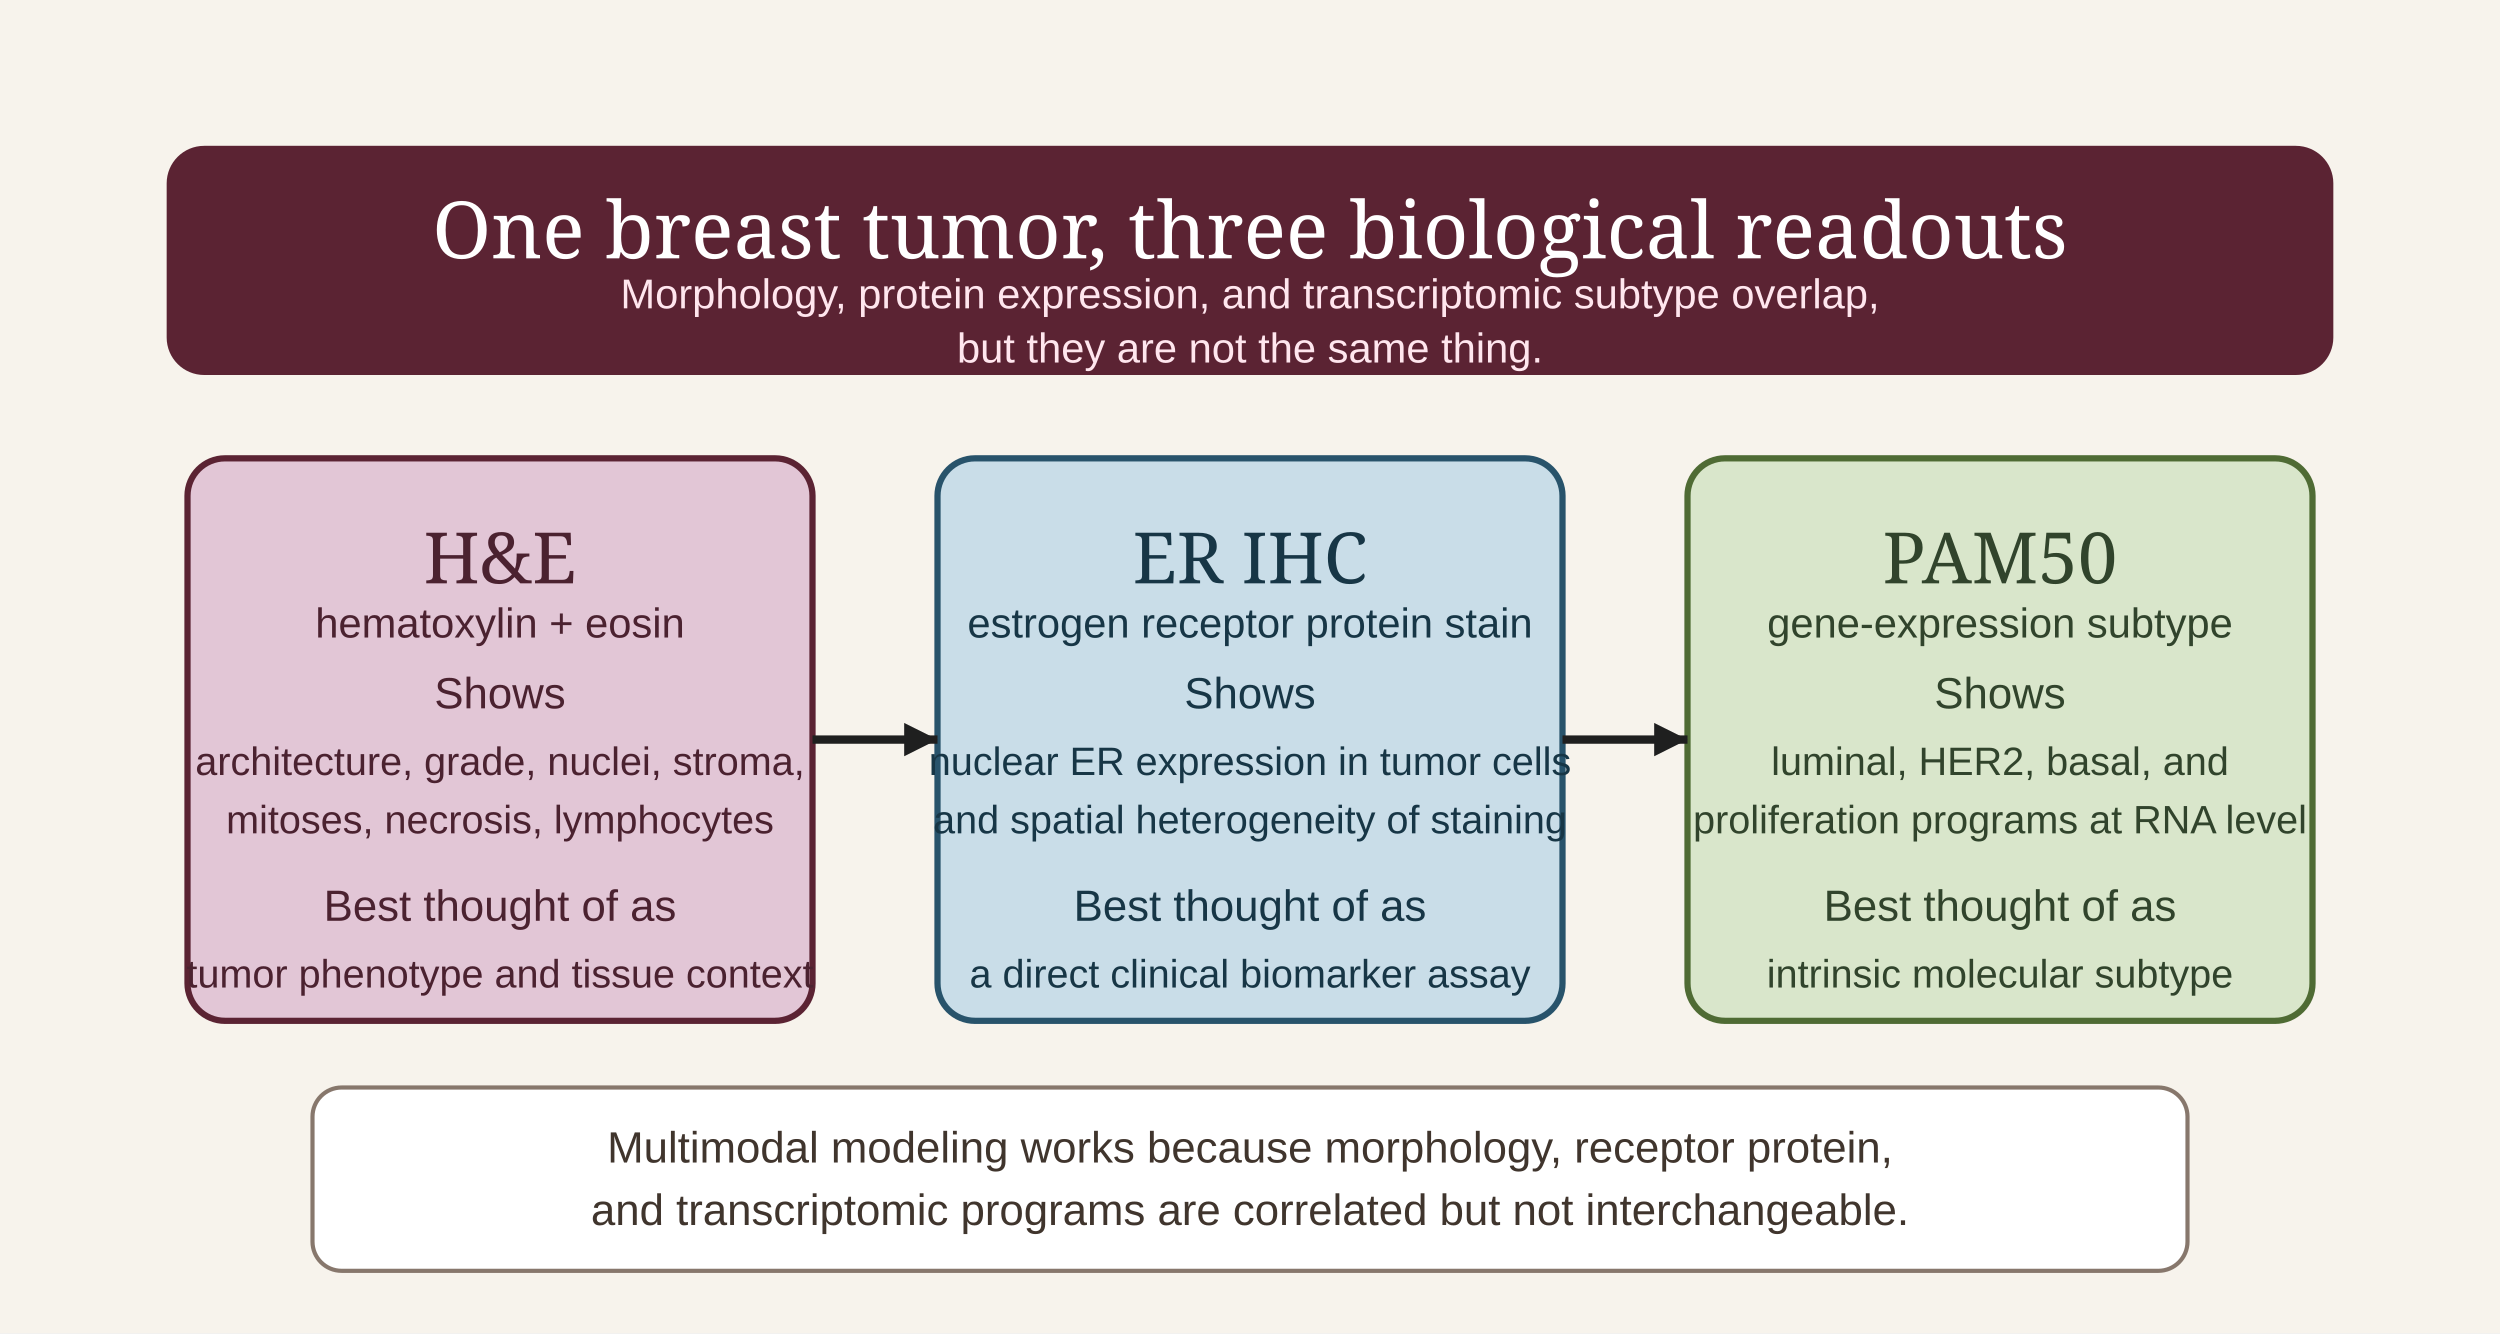
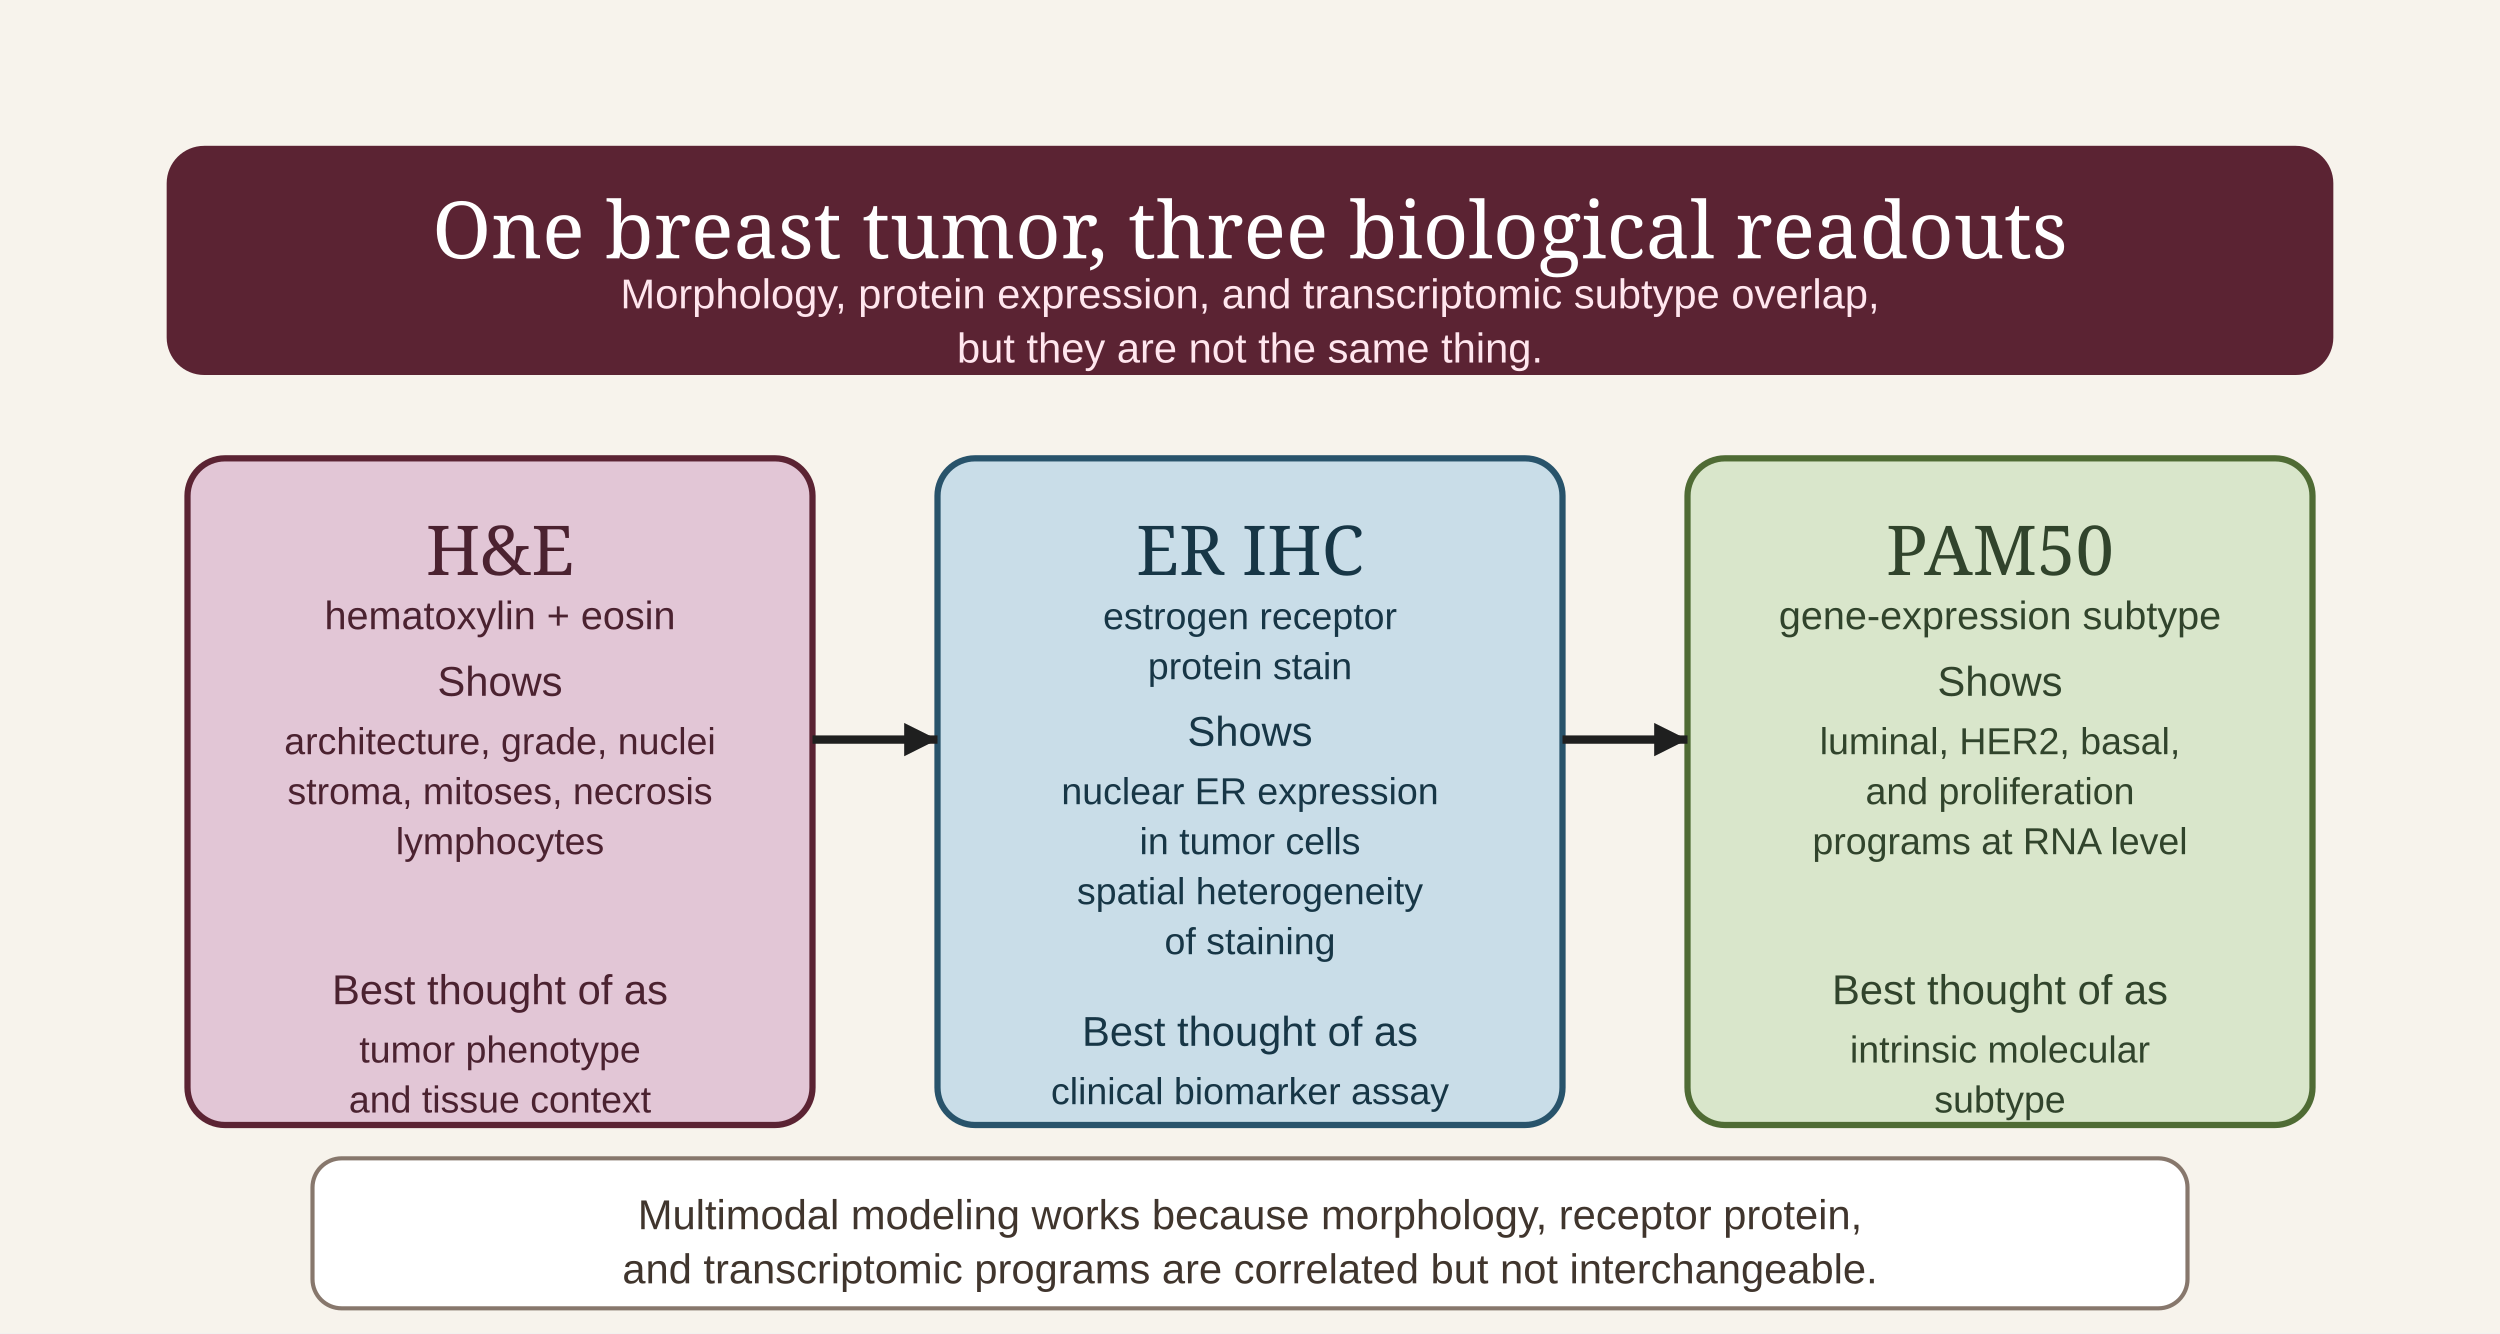
<svg xmlns="http://www.w3.org/2000/svg" width="1200" height="640" viewBox="0 0 1200 640" role="img" aria-labelledby="title desc">
  <rect width="1200" height="640" fill="#f7f3ec" />
  <rect x="80" y="70" width="1040" height="110" rx="18" fill="#5b2333" />
  <text x="600" y="124" font-family="Georgia, serif" font-size="38" fill="#ffffff" text-anchor="middle">One breast tumor, three biological readouts</text>
  <text x="600" y="148" font-family="Arial, sans-serif" font-size="20" fill="#ffe6ee" text-anchor="middle">Morphology, protein expression, and transcriptomic subtype overlap,</text>
  <text x="600" y="174" font-family="Arial, sans-serif" font-size="20" fill="#ffe6ee" text-anchor="middle">but they are not the same thing.</text>
-   <rect x="90" y="220" width="300" height="270" rx="18" fill="#e2c6d6" stroke="#5b2333" stroke-width="3" />
-   <text x="240" y="280" font-family="Georgia, serif" font-size="34" fill="#4b2230" text-anchor="middle">H&amp;E</text>
-   <text x="240" y="306" font-family="Arial, sans-serif" font-size="20" fill="#4b2230" text-anchor="middle">hematoxylin + eosin</text>
-   <text x="240" y="340" font-family="Arial, sans-serif" font-size="21" fill="#4b2230" text-anchor="middle">Shows</text>
-   <text x="240" y="372" font-family="Arial, sans-serif" font-size="19" fill="#4b2230" text-anchor="middle">architecture, grade, nuclei, stroma,</text>
-   <text x="240" y="400" font-family="Arial, sans-serif" font-size="19" fill="#4b2230" text-anchor="middle">mitoses, necrosis, lymphocytes</text>
-   <text x="240" y="442" font-family="Arial, sans-serif" font-size="21" fill="#4b2230" text-anchor="middle">Best thought of as</text>
-   <text x="240" y="474" font-family="Arial, sans-serif" font-size="19" fill="#4b2230" text-anchor="middle">tumor phenotype and tissue context</text>
-   <rect x="450" y="220" width="300" height="270" rx="18" fill="#c9dde8" stroke="#28536b" stroke-width="3" />
-   <text x="600" y="280" font-family="Georgia, serif" font-size="34" fill="#173646" text-anchor="middle">ER IHC</text>
-   <text x="600" y="306" font-family="Arial, sans-serif" font-size="20" fill="#173646" text-anchor="middle">estrogen receptor protein stain</text>
-   <text x="600" y="340" font-family="Arial, sans-serif" font-size="21" fill="#173646" text-anchor="middle">Shows</text>
-   <text x="600" y="372" font-family="Arial, sans-serif" font-size="19" fill="#173646" text-anchor="middle">nuclear ER expression in tumor cells</text>
-   <text x="600" y="400" font-family="Arial, sans-serif" font-size="19" fill="#173646" text-anchor="middle">and spatial heterogeneity of staining</text>
-   <text x="600" y="442" font-family="Arial, sans-serif" font-size="21" fill="#173646" text-anchor="middle">Best thought of as</text>
-   <text x="600" y="474" font-family="Arial, sans-serif" font-size="19" fill="#173646" text-anchor="middle">a direct clinical biomarker assay</text>
-   <rect x="810" y="220" width="300" height="270" rx="18" fill="#d9e6cb" stroke="#4f6b34" stroke-width="3" />
-   <text x="960" y="280" font-family="Georgia, serif" font-size="34" fill="#31442c" text-anchor="middle">PAM50</text>
-   <text x="960" y="306" font-family="Arial, sans-serif" font-size="20" fill="#31442c" text-anchor="middle">gene-expression subtype</text>
-   <text x="960" y="340" font-family="Arial, sans-serif" font-size="21" fill="#31442c" text-anchor="middle">Shows</text>
-   <text x="960" y="372" font-family="Arial, sans-serif" font-size="19" fill="#31442c" text-anchor="middle">luminal, HER2, basal, and</text>
-   <text x="960" y="400" font-family="Arial, sans-serif" font-size="19" fill="#31442c" text-anchor="middle">proliferation programs at RNA level</text>
-   <text x="960" y="442" font-family="Arial, sans-serif" font-size="21" fill="#31442c" text-anchor="middle">Best thought of as</text>
-   <text x="960" y="474" font-family="Arial, sans-serif" font-size="19" fill="#31442c" text-anchor="middle">intrinsic molecular subtype</text>
+   <rect x="90" y="220" width="300" height="320" rx="18" fill="#e2c6d6" stroke="#5b2333" stroke-width="3" />
+   <text x="240" y="276" font-family="Georgia, serif" font-size="33" fill="#4b2230" text-anchor="middle">H&amp;E</text>
+   <text x="240" y="302" font-family="Arial, sans-serif" font-size="19" fill="#4b2230" text-anchor="middle">hematoxylin + eosin</text>
+   <text x="240" y="334" font-family="Arial, sans-serif" font-size="20" fill="#4b2230" text-anchor="middle">Shows</text>
+   <text x="240" y="362" font-family="Arial, sans-serif" font-size="18" fill="#4b2230" text-anchor="middle">architecture, grade, nuclei</text>
+   <text x="240" y="386" font-family="Arial, sans-serif" font-size="18" fill="#4b2230" text-anchor="middle">stroma, mitoses, necrosis</text>
+   <text x="240" y="410" font-family="Arial, sans-serif" font-size="18" fill="#4b2230" text-anchor="middle">lymphocytes</text>
+   <text x="240" y="482" font-family="Arial, sans-serif" font-size="20" fill="#4b2230" text-anchor="middle">Best thought of as</text>
+   <text x="240" y="510" font-family="Arial, sans-serif" font-size="18" fill="#4b2230" text-anchor="middle">tumor phenotype</text>
+   <text x="240" y="534" font-family="Arial, sans-serif" font-size="18" fill="#4b2230" text-anchor="middle">and tissue context</text>
+   <rect x="450" y="220" width="300" height="320" rx="18" fill="#c9dde8" stroke="#28536b" stroke-width="3" />
+   <text x="600" y="276" font-family="Georgia, serif" font-size="33" fill="#173646" text-anchor="middle">ER IHC</text>
+   <text x="600" y="302" font-family="Arial, sans-serif" font-size="18" fill="#173646" text-anchor="middle">estrogen receptor</text>
+   <text x="600" y="326" font-family="Arial, sans-serif" font-size="18" fill="#173646" text-anchor="middle">protein stain</text>
+   <text x="600" y="358" font-family="Arial, sans-serif" font-size="20" fill="#173646" text-anchor="middle">Shows</text>
+   <text x="600" y="386" font-family="Arial, sans-serif" font-size="18" fill="#173646" text-anchor="middle">nuclear ER expression</text>
+   <text x="600" y="410" font-family="Arial, sans-serif" font-size="18" fill="#173646" text-anchor="middle">in tumor cells</text>
+   <text x="600" y="434" font-family="Arial, sans-serif" font-size="18" fill="#173646" text-anchor="middle">spatial heterogeneity</text>
+   <text x="600" y="458" font-family="Arial, sans-serif" font-size="18" fill="#173646" text-anchor="middle">of staining</text>
+   <text x="600" y="502" font-family="Arial, sans-serif" font-size="20" fill="#173646" text-anchor="middle">Best thought of as</text>
+   <text x="600" y="530" font-family="Arial, sans-serif" font-size="18" fill="#173646" text-anchor="middle">clinical biomarker assay</text>
+   <rect x="810" y="220" width="300" height="320" rx="18" fill="#d9e6cb" stroke="#4f6b34" stroke-width="3" />
+   <text x="960" y="276" font-family="Georgia, serif" font-size="33" fill="#31442c" text-anchor="middle">PAM50</text>
+   <text x="960" y="302" font-family="Arial, sans-serif" font-size="19" fill="#31442c" text-anchor="middle">gene-expression subtype</text>
+   <text x="960" y="334" font-family="Arial, sans-serif" font-size="20" fill="#31442c" text-anchor="middle">Shows</text>
+   <text x="960" y="362" font-family="Arial, sans-serif" font-size="18" fill="#31442c" text-anchor="middle">luminal, HER2, basal,</text>
+   <text x="960" y="386" font-family="Arial, sans-serif" font-size="18" fill="#31442c" text-anchor="middle">and proliferation</text>
+   <text x="960" y="410" font-family="Arial, sans-serif" font-size="18" fill="#31442c" text-anchor="middle">programs at RNA level</text>
+   <text x="960" y="482" font-family="Arial, sans-serif" font-size="20" fill="#31442c" text-anchor="middle">Best thought of as</text>
+   <text x="960" y="510" font-family="Arial, sans-serif" font-size="18" fill="#31442c" text-anchor="middle">intrinsic molecular</text>
+   <text x="960" y="534" font-family="Arial, sans-serif" font-size="18" fill="#31442c" text-anchor="middle">subtype</text>
  <line x1="390" y1="355" x2="450" y2="355" stroke="#1f1f1f" stroke-width="4" />
  <polygon points="450,355 434,347 434,363" fill="#1f1f1f" />
  <line x1="750" y1="355" x2="810" y2="355" stroke="#1f1f1f" stroke-width="4" />
  <polygon points="810,355 794,347 794,363" fill="#1f1f1f" />
-   <rect x="150" y="522" width="900" height="88" rx="14" fill="#ffffff" stroke="#87776c" stroke-width="2" />
-   <text x="600" y="558" font-family="Arial, sans-serif" font-size="21" fill="#40352d" text-anchor="middle">Multimodal modeling works because morphology, receptor protein,</text>
-   <text x="600" y="588" font-family="Arial, sans-serif" font-size="21" fill="#40352d" text-anchor="middle">and transcriptomic programs are correlated but not interchangeable.</text>
+   <rect x="150" y="556" width="900" height="72" rx="14" fill="#ffffff" stroke="#87776c" stroke-width="2" />
+   <text x="600" y="590" font-family="Arial, sans-serif" font-size="20" fill="#40352d" text-anchor="middle">Multimodal modeling works because morphology, receptor protein,</text>
+   <text x="600" y="616" font-family="Arial, sans-serif" font-size="20" fill="#40352d" text-anchor="middle">and transcriptomic programs are correlated but not interchangeable.</text>
</svg>
